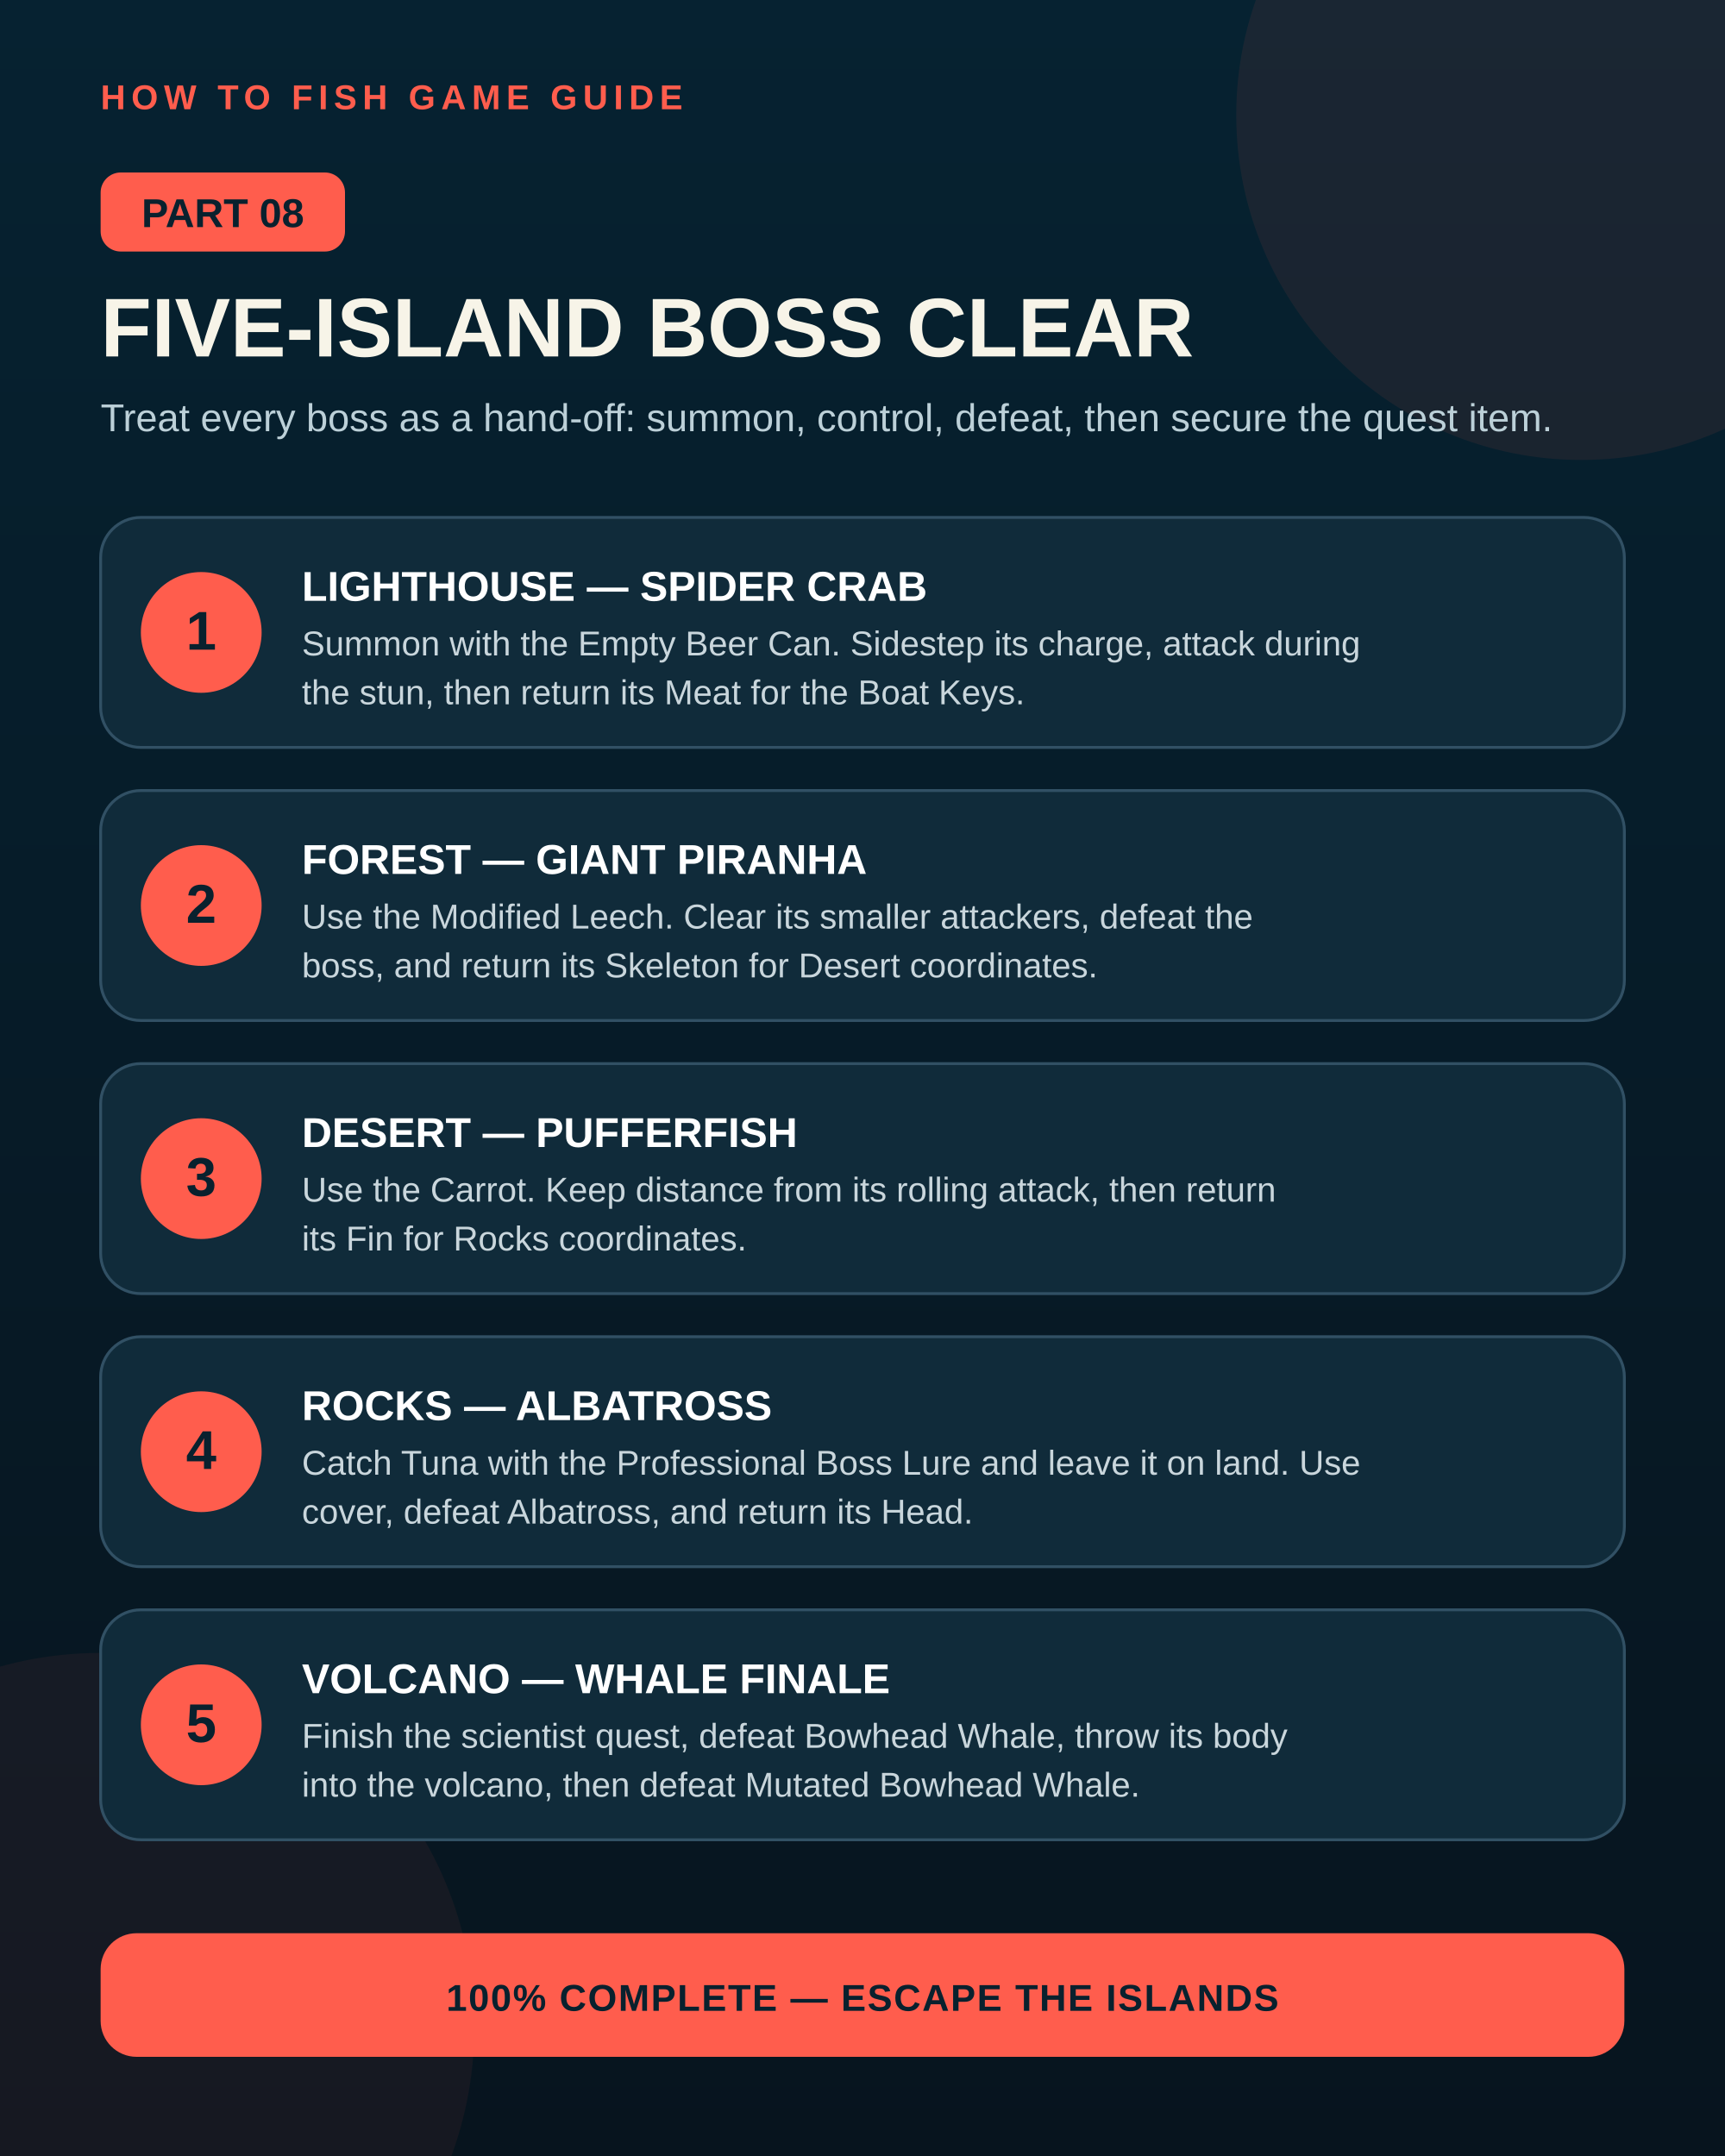
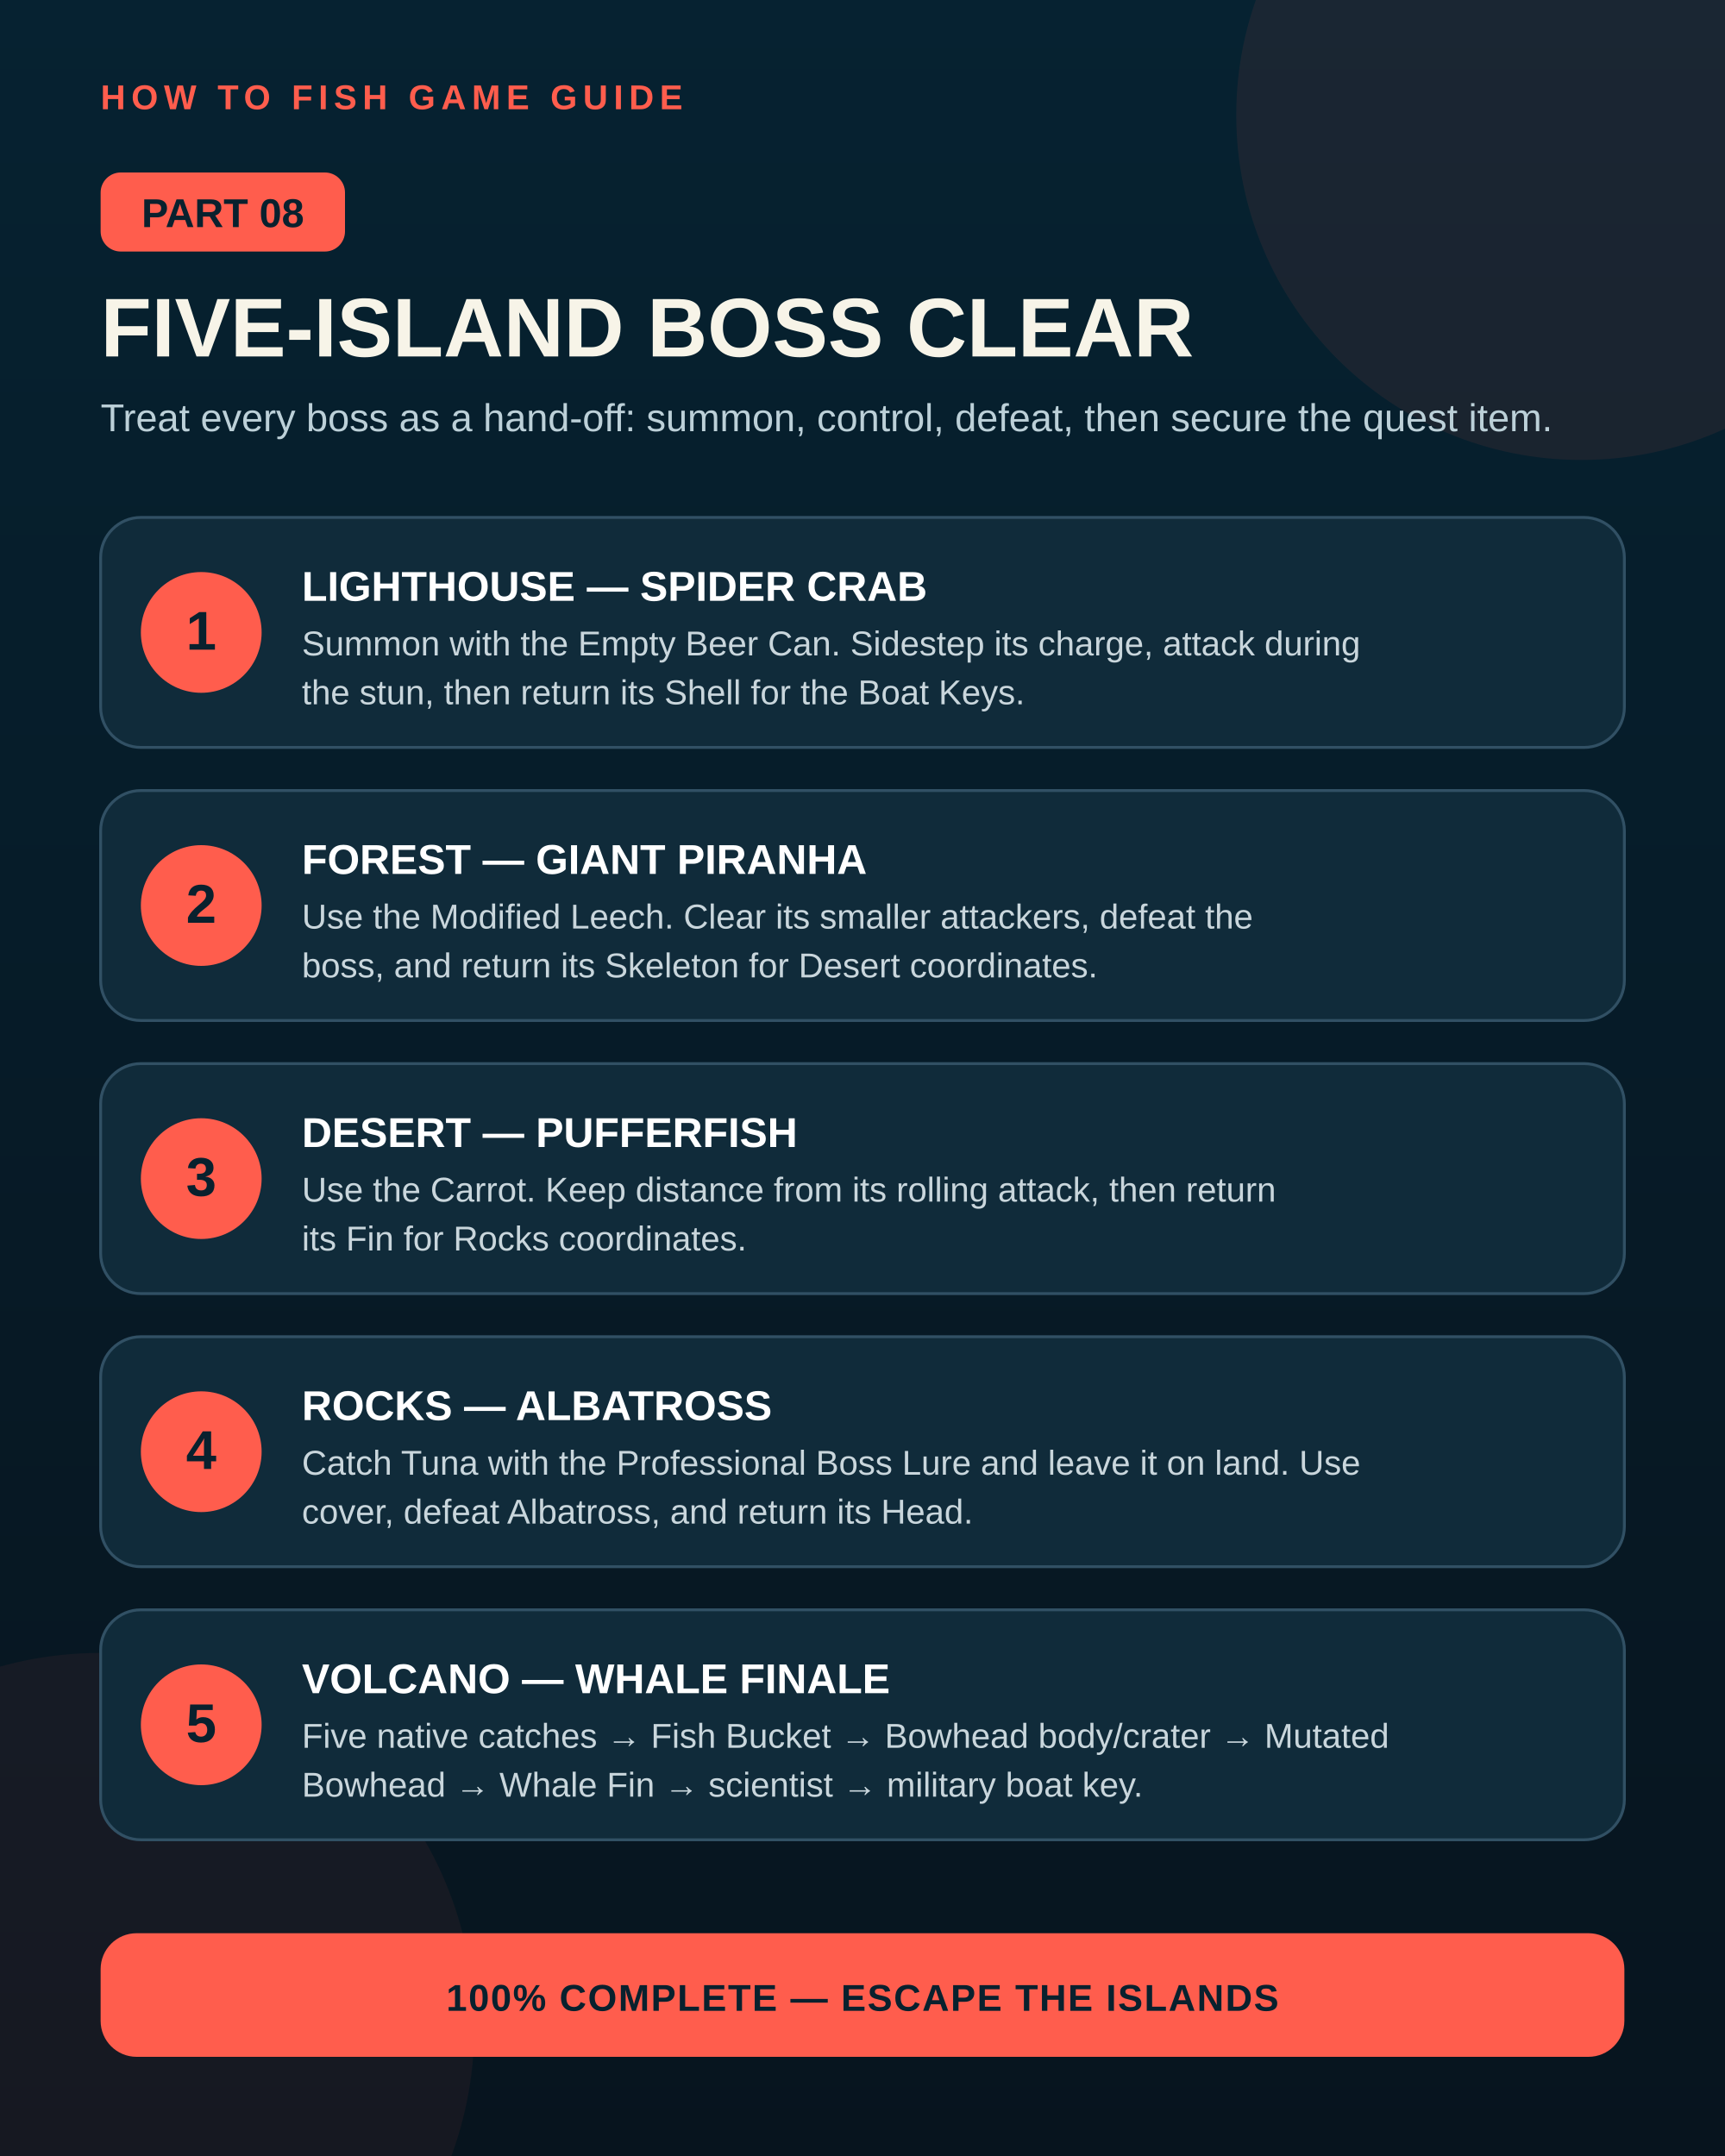
<svg xmlns="http://www.w3.org/2000/svg" viewBox="0 0 1200 1500" role="img" aria-labelledby="title desc">
  <defs>
    <linearGradient id="bg" x2="0" y2="1">
      <stop stop-color="#062231" />
      <stop offset="1" stop-color="#07141e" />
    </linearGradient>
    <style>.k{font:700 24px Arial,sans-serif;letter-spacing:4px;fill:#ff5d4d}.part{font:900 28px Arial,sans-serif;fill:#09212e}.title{font:900 58px Arial,sans-serif;fill:#f7f4e8}.lead{font:400 27px Arial,sans-serif;fill:#bcd0d8}.num{font:900 38px Arial,sans-serif;fill:#09212e}.head{font:800 29px Arial,sans-serif;fill:#fff}.body{font:400 24px Arial,sans-serif;fill:#c9d6dc}.foot{font:800 26px Arial,sans-serif;fill:#09212e;letter-spacing:1px}</style>
  </defs>
  <rect width="1200" height="1500" fill="url(#bg)" />
  <circle cx="1100" cy="80" r="240" fill="#ff5d4d" opacity=".08" />
  <circle cx="70" cy="1410" r="260" fill="#ff5d4d" opacity=".06" />
  <text x="70" y="76" class="k">HOW TO FISH GAME GUIDE</text>
  <rect x="70" y="120" width="170" height="55" rx="14" fill="#ff5d4d" />
  <text x="155" y="158" text-anchor="middle" class="part">PART 08</text>
  <text x="70" y="248" class="title">FIVE-ISLAND BOSS CLEAR</text>
  <text x="70" y="300" class="lead">Treat every boss as a hand-off: summon, control, defeat, then secure the quest item.</text>
  <g transform="translate(70 360)">
    <rect width="1060" height="160" rx="28" fill="#102b3a" stroke="#315064" stroke-width="2" />
    <circle cx="70" cy="80" r="42" fill="#ff5d4d" />
    <text x="70" y="92" text-anchor="middle" class="num">1</text>
    <text x="140" y="58" class="head">LIGHTHOUSE — SPIDER CRAB</text>
    <text x="140" y="96" class="body">Summon with the Empty Beer Can. Sidestep its charge, attack during</text>
-     <text x="140" y="130" class="body">the stun, then return its Meat for the Boat Keys.</text>
+     <text x="140" y="130" class="body">the stun, then return its Shell for the Boat Keys.</text>
  </g>
  <g transform="translate(70 550)">
    <rect width="1060" height="160" rx="28" fill="#102b3a" stroke="#315064" stroke-width="2" />
    <circle cx="70" cy="80" r="42" fill="#ff5d4d" />
    <text x="70" y="92" text-anchor="middle" class="num">2</text>
    <text x="140" y="58" class="head">FOREST — GIANT PIRANHA</text>
    <text x="140" y="96" class="body">Use the Modified Leech. Clear its smaller attackers, defeat the</text>
    <text x="140" y="130" class="body">boss, and return its Skeleton for Desert coordinates.</text>
  </g>
  <g transform="translate(70 740)">
    <rect width="1060" height="160" rx="28" fill="#102b3a" stroke="#315064" stroke-width="2" />
    <circle cx="70" cy="80" r="42" fill="#ff5d4d" />
    <text x="70" y="92" text-anchor="middle" class="num">3</text>
    <text x="140" y="58" class="head">DESERT — PUFFERFISH</text>
    <text x="140" y="96" class="body">Use the Carrot. Keep distance from its rolling attack, then return</text>
    <text x="140" y="130" class="body">its Fin for Rocks coordinates.</text>
  </g>
  <g transform="translate(70 930)">
    <rect width="1060" height="160" rx="28" fill="#102b3a" stroke="#315064" stroke-width="2" />
    <circle cx="70" cy="80" r="42" fill="#ff5d4d" />
    <text x="70" y="92" text-anchor="middle" class="num">4</text>
    <text x="140" y="58" class="head">ROCKS — ALBATROSS</text>
    <text x="140" y="96" class="body">Catch Tuna with the Professional Boss Lure and leave it on land. Use</text>
    <text x="140" y="130" class="body">cover, defeat Albatross, and return its Head.</text>
  </g>
  <g transform="translate(70 1120)">
    <rect width="1060" height="160" rx="28" fill="#102b3a" stroke="#315064" stroke-width="2" />
    <circle cx="70" cy="80" r="42" fill="#ff5d4d" />
    <text x="70" y="92" text-anchor="middle" class="num">5</text>
    <text x="140" y="58" class="head">VOLCANO — WHALE FINALE</text>
-     <text x="140" y="96" class="body">Finish the scientist quest, defeat Bowhead Whale, throw its body</text>
-     <text x="140" y="130" class="body">into the volcano, then defeat Mutated Bowhead Whale.</text>
+     <text x="140" y="96" class="body">Five native catches → Fish Bucket → Bowhead body/crater → Mutated</text>
+     <text x="140" y="130" class="body">Bowhead → Whale Fin → scientist → military boat key.</text>
  </g>
  <rect x="70" y="1345" width="1060" height="86" rx="25" fill="#ff5d4d" />
  <text x="600" y="1399" text-anchor="middle" class="foot">100% COMPLETE — ESCAPE THE ISLANDS</text>
</svg>
